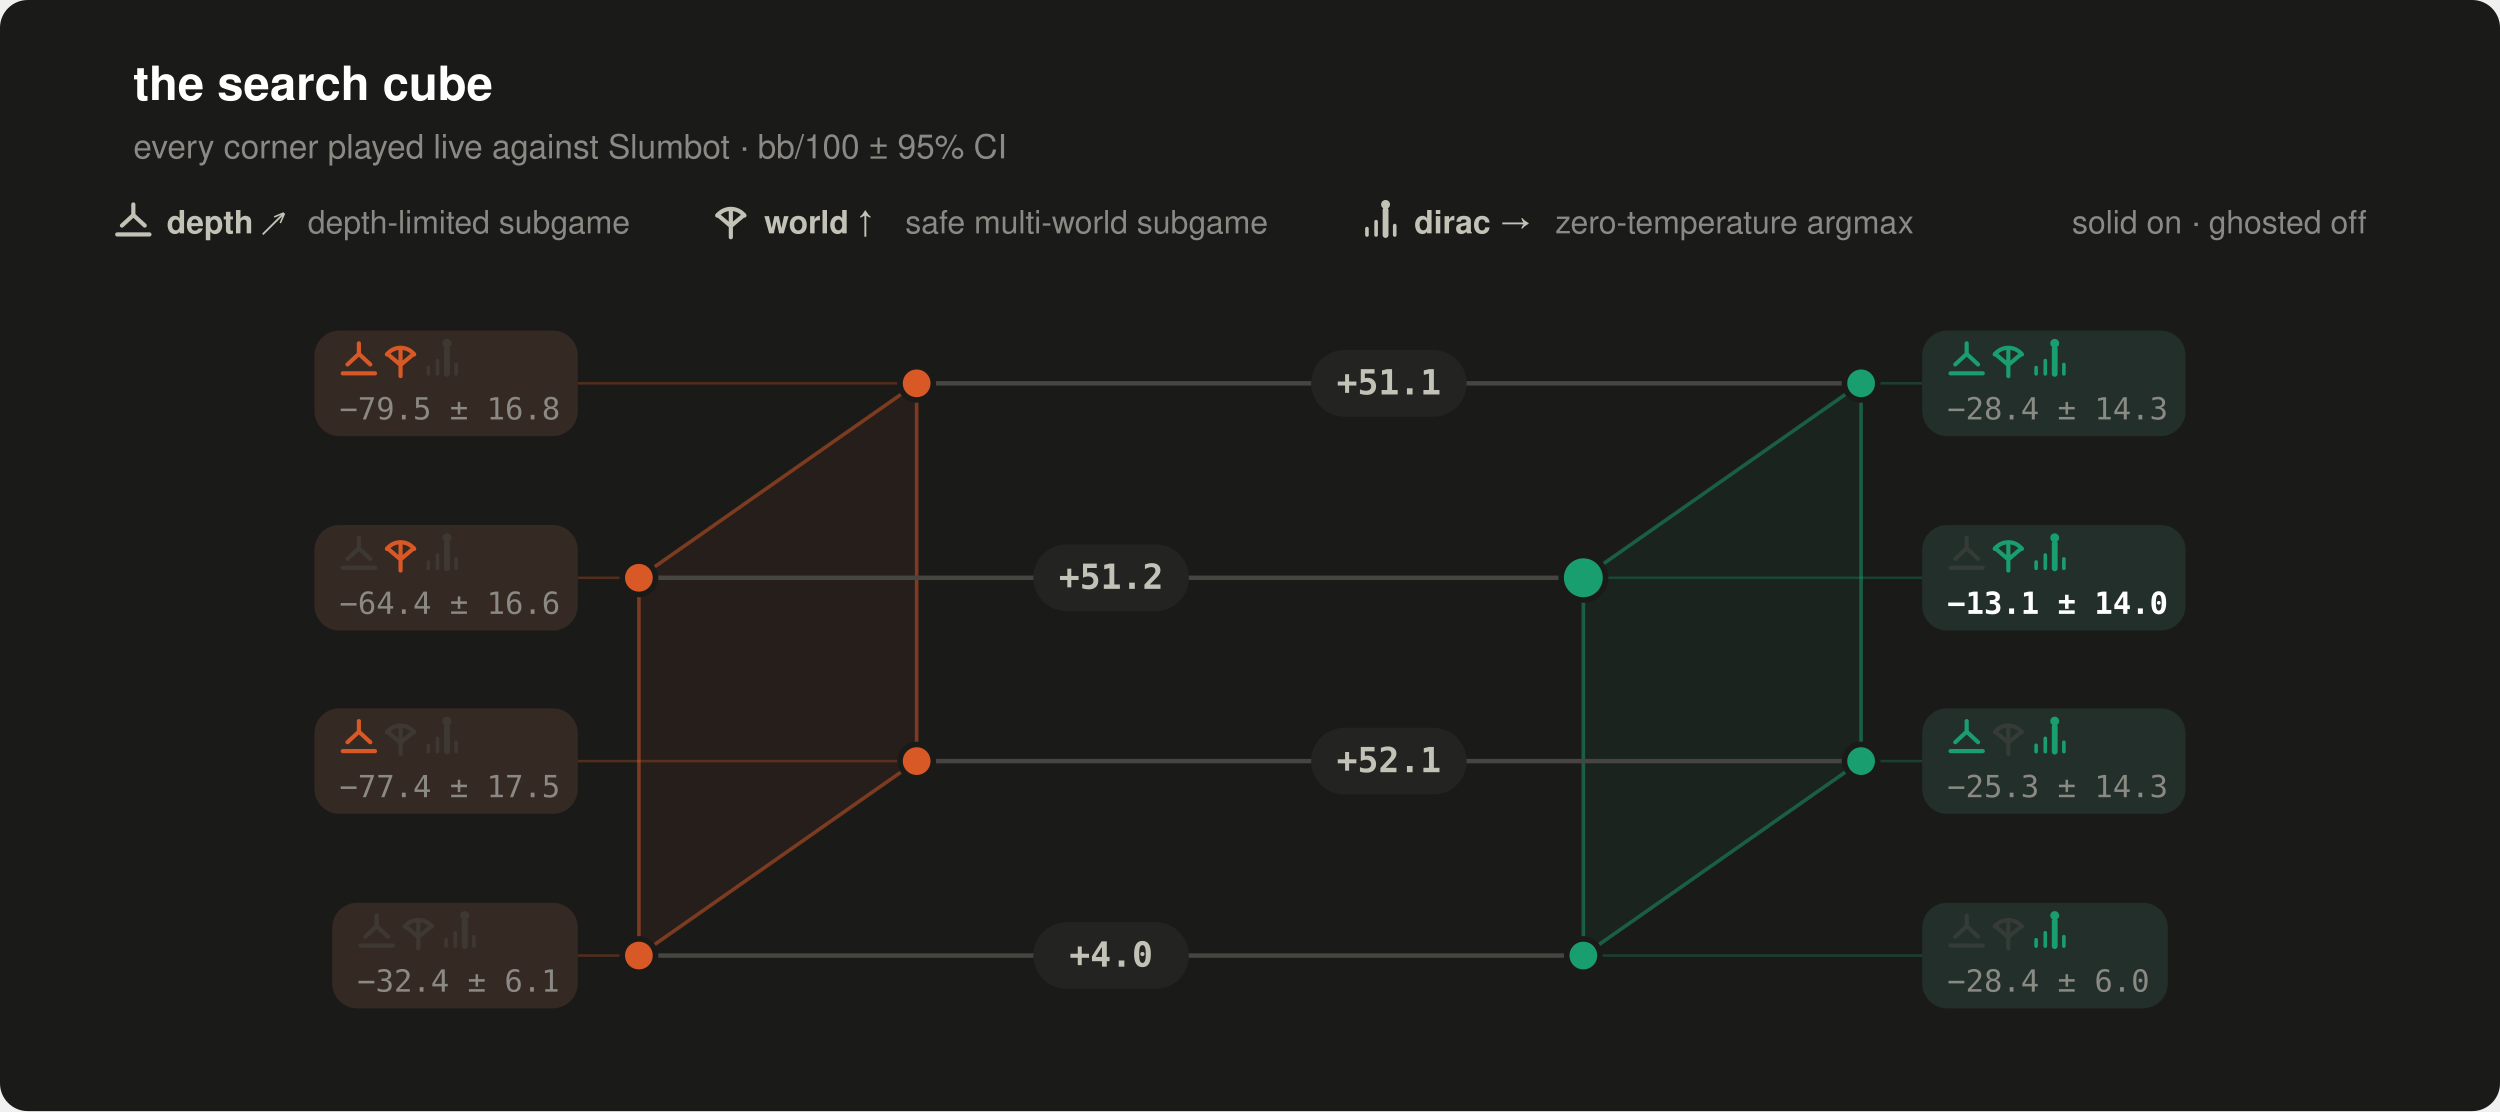
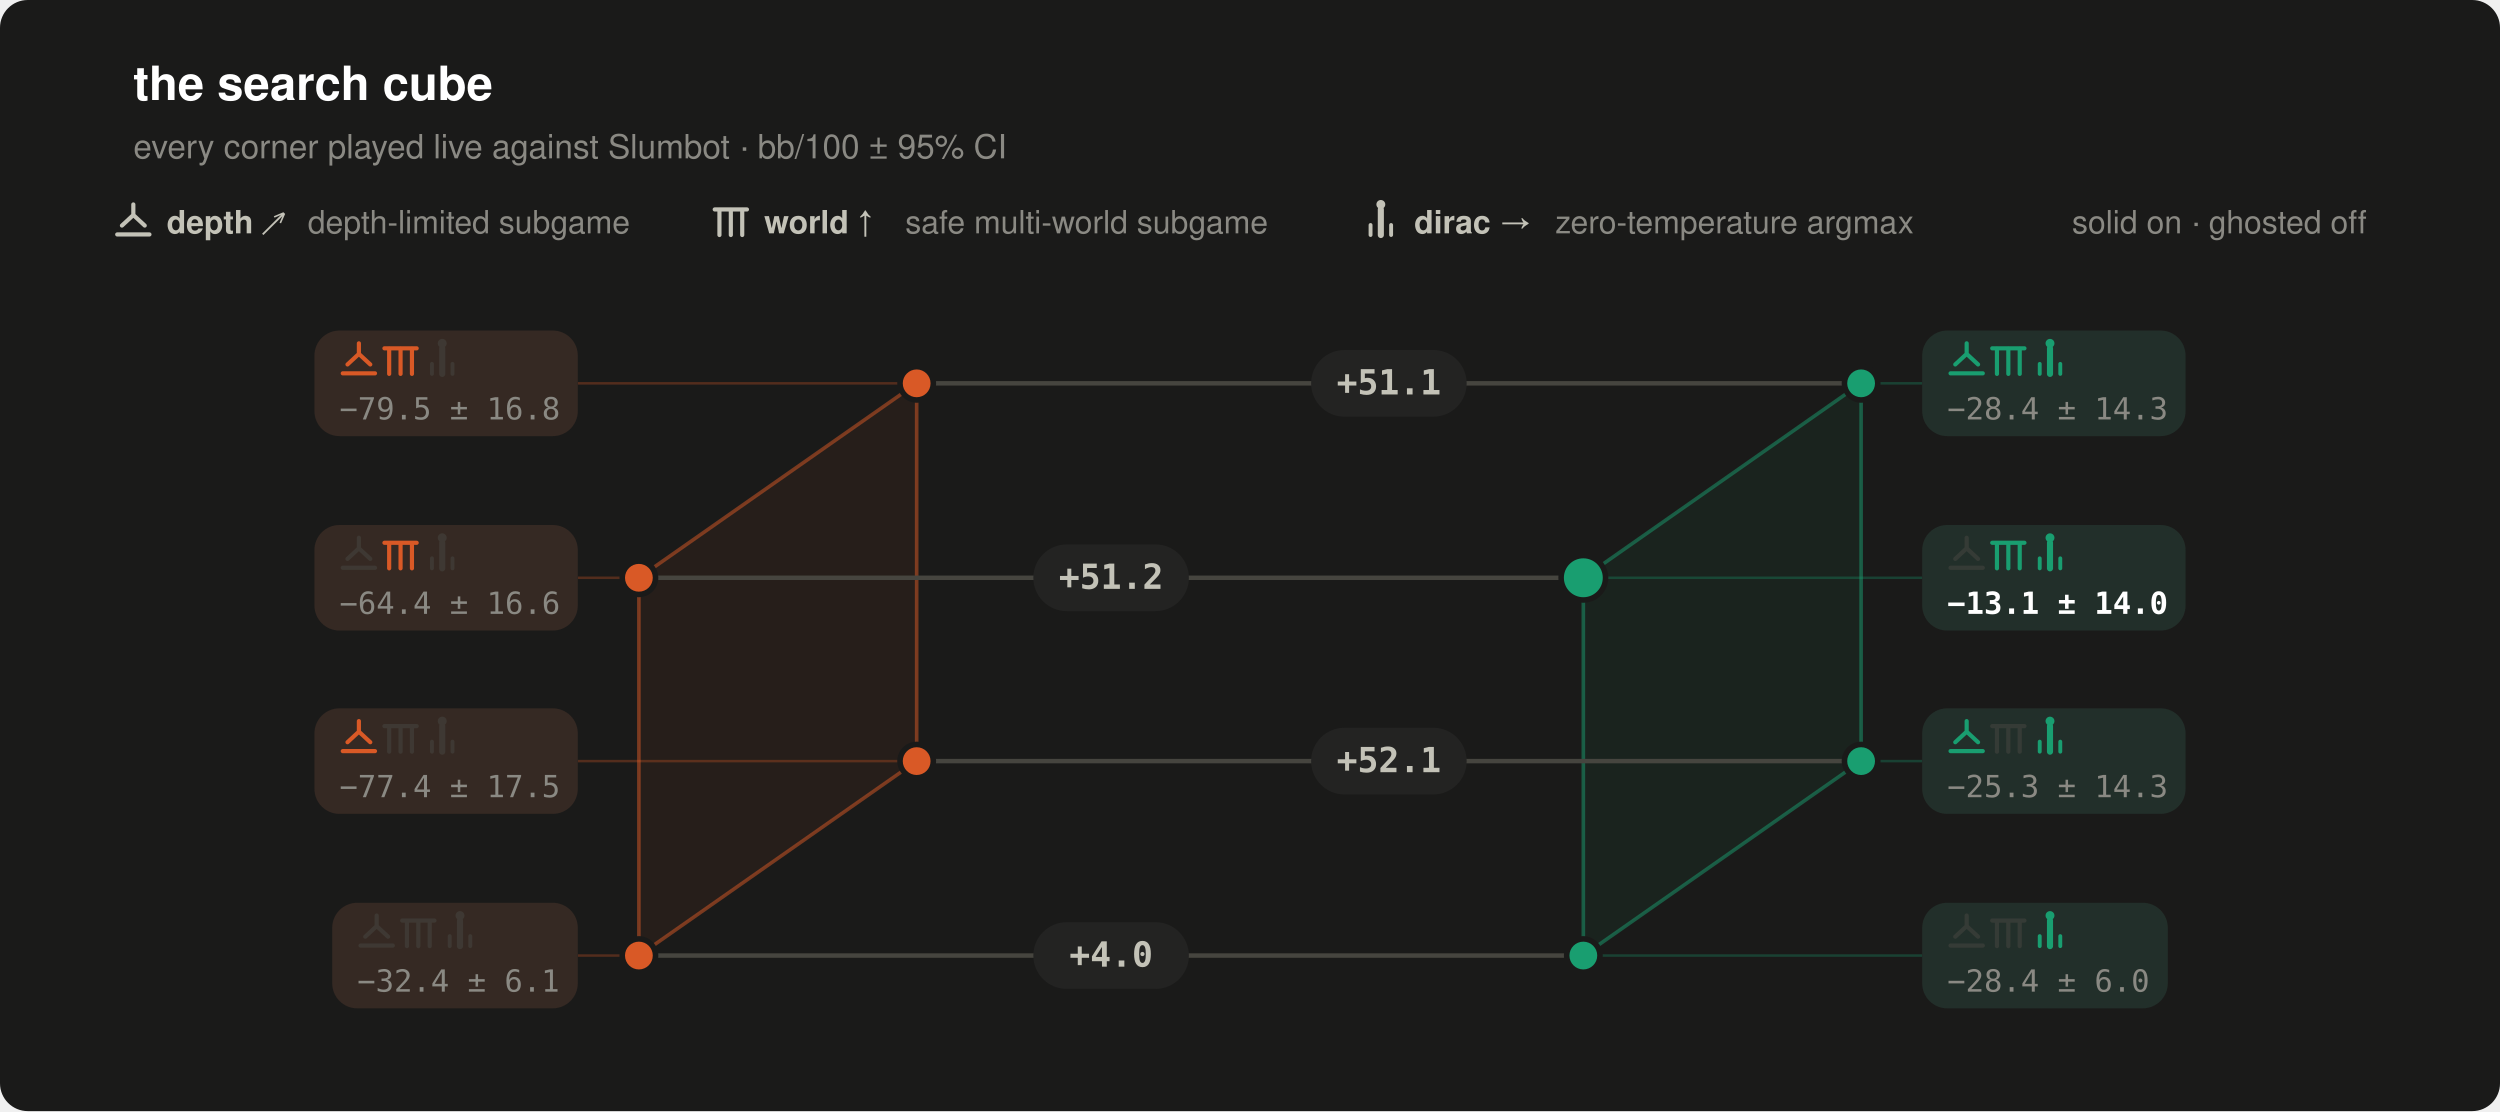
<svg xmlns="http://www.w3.org/2000/svg" viewBox="0 0 900 400" width="900" height="400" font-family="-apple-system, BlinkMacSystemFont, 'Segoe UI', Helvetica, Arial, sans-serif">
  <rect x="0.0" y="0.0" width="900.0" height="400.0" rx="10" fill="#1a1a19" opacity="1" />
  <text x="48.0" y="36.0" fill="#ffffff" font-family="-apple-system, BlinkMacSystemFont, 'Segoe UI', Helvetica, Arial, sans-serif" font-size="17" font-weight="600" text-anchor="start">the search cube</text>
  <text x="48.0" y="57.0" fill="#8a8983" font-family="-apple-system, BlinkMacSystemFont, 'Segoe UI', Helvetica, Arial, sans-serif" font-size="12" font-weight="400" text-anchor="start">every corner played live against Slumbot · bb/100 ± 95% CI</text>
  <polygon points="230.0,344.0 330.0,274.0 330.0,138.0 230.0,208.0" fill="#d95926" opacity="0.07" />
  <line x1="230.0" y1="344.0" x2="330.0" y2="274.0" stroke="#d95926" stroke-width="1.3" opacity="0.5" />
  <line x1="330.0" y1="274.0" x2="330.0" y2="138.0" stroke="#d95926" stroke-width="1.3" opacity="0.5" />
  <line x1="330.0" y1="138.0" x2="230.0" y2="208.0" stroke="#d95926" stroke-width="1.3" opacity="0.5" />
  <line x1="230.0" y1="208.0" x2="230.0" y2="344.0" stroke="#d95926" stroke-width="1.3" opacity="0.5" />
  <polygon points="570.0,344.0 670.0,274.0 670.0,138.0 570.0,208.0" fill="#199e70" opacity="0.07" />
  <line x1="570.0" y1="344.0" x2="670.0" y2="274.0" stroke="#199e70" stroke-width="1.3" opacity="0.5" />
  <line x1="670.0" y1="274.0" x2="670.0" y2="138.0" stroke="#199e70" stroke-width="1.3" opacity="0.5" />
  <line x1="670.0" y1="138.0" x2="570.0" y2="208.0" stroke="#199e70" stroke-width="1.3" opacity="0.5" />
  <line x1="570.0" y1="208.0" x2="570.0" y2="344.0" stroke="#199e70" stroke-width="1.3" opacity="0.5" />
  <line x1="230.0" y1="344.0" x2="570.0" y2="344.0" stroke="#46453f" stroke-width="1.6" opacity="1" />
  <rect x="372.0" y="332.0" width="56.0" height="24.0" rx="12" fill="#232322" opacity="1" />
  <text x="400.0" y="348.0" fill="#c3c2b7" font-family="ui-monospace, SFMono-Regular, Menlo, monospace" font-size="12.5" font-weight="600" text-anchor="middle">+4.0</text>
  <line x1="330.0" y1="274.0" x2="670.0" y2="274.0" stroke="#46453f" stroke-width="1.6" opacity="1" />
  <rect x="472.0" y="262.0" width="56.0" height="24.0" rx="12" fill="#232322" opacity="1" />
  <text x="500.0" y="278.0" fill="#c3c2b7" font-family="ui-monospace, SFMono-Regular, Menlo, monospace" font-size="12.5" font-weight="600" text-anchor="middle">+52.1</text>
  <line x1="330.0" y1="138.0" x2="670.0" y2="138.0" stroke="#46453f" stroke-width="1.6" opacity="1" />
  <rect x="472.0" y="126.0" width="56.0" height="24.0" rx="12" fill="#232322" opacity="1" />
  <text x="500.0" y="142.0" fill="#c3c2b7" font-family="ui-monospace, SFMono-Regular, Menlo, monospace" font-size="12.5" font-weight="600" text-anchor="middle">+51.1</text>
  <line x1="230.0" y1="208.0" x2="570.0" y2="208.0" stroke="#46453f" stroke-width="1.6" opacity="1" />
  <rect x="372.0" y="196.0" width="56.0" height="24.0" rx="12" fill="#232322" opacity="1" />
  <text x="400.0" y="212.0" fill="#c3c2b7" font-family="ui-monospace, SFMono-Regular, Menlo, monospace" font-size="12.5" font-weight="600" text-anchor="middle">+51.2</text>
  <line x1="208.0" y1="344.0" x2="230.0" y2="344.0" stroke="#d95926" stroke-width="0.9" opacity="0.3" />
  <circle cx="230.0" cy="344.0" r="7.0" fill="#1a1a19" />
  <circle cx="230.0" cy="344.0" r="5.0" fill="#d95926" />
  <rect x="119.6" y="325.0" width="88.4" height="38.0" rx="9" fill="#232322" opacity="1" />
  <rect x="119.6" y="325.0" width="88.4" height="38.0" rx="9" fill="#d95926" opacity="0.1" />
  <g transform="translate(135.6,336.0)" opacity="0.55">
    <path d="M0,-6.4 L0,-2.6 M0,-2.6 L-4.1,1.2 M0,-2.6 L4.1,1.2" fill="none" stroke="#46453f" stroke-linecap="round" stroke-linejoin="round" stroke-width="1.5" />
    <path d="M-5.8,4.4 L5.8,4.4" fill="none" stroke="#46453f" stroke-linecap="round" stroke-linejoin="round" stroke-width="1.5" />
  </g>
  <g transform="translate(150.6,336.0)" opacity="0.55">
-     <path d="M0,5.4 L0,1.4 M0,1.4 L-4.7,-2.6 M0,1.4 L0,-4.4 M0,1.4 L4.7,-2.6" fill="none" stroke="#46453f" stroke-linecap="round" stroke-linejoin="round" stroke-width="1.5" />
-     <path d="M-4.9,-2.4 A6.2,6.2 0 0 1 4.9,-2.4" fill="none" stroke="#46453f" stroke-linecap="round" stroke-linejoin="round" stroke-width="1.5" />
+     <path d="M-5.8,-4.6 L5.8,-4.6" fill="none" stroke="#46453f" stroke-linecap="round" stroke-linejoin="round" stroke-width="1.5" />
+     <path d="M-4.1,-4.4 L-4.1,4.6 M0,-4.4 L0,4.6 M4.1,-4.4 L4.1,4.6" fill="none" stroke="#46453f" stroke-linecap="round" stroke-linejoin="round" stroke-width="1.5" />
  </g>
  <g transform="translate(165.6,336.0)" opacity="0.55">
-     <path d="M-5.0,4.6 L-5.0,2.3" fill="none" stroke="#46453f" stroke-linecap="round" stroke-linejoin="round" stroke-width="1.3" />
-     <path d="M-1.7,4.6 L-1.7,-0.2" fill="none" stroke="#46453f" stroke-linecap="round" stroke-linejoin="round" stroke-width="1.3" />
-     <path d="M1.7,4.6 L1.7,-4.4" fill="none" stroke="#46453f" stroke-linecap="round" stroke-linejoin="round" stroke-width="2.1" />
-     <path d="M5.0,4.6 L5.0,1.2" fill="none" stroke="#46453f" stroke-linecap="round" stroke-linejoin="round" stroke-width="1.3" />
-     <circle cx="1.7" cy="-6.4" r="1.6" fill="#46453f" />
+     <path d="M-3.7,4.6 L-3.7,1.0" fill="none" stroke="#46453f" stroke-linecap="round" stroke-linejoin="round" stroke-width="1.4" />
+     <path d="M0,4.6 L0,-4.6" fill="none" stroke="#46453f" stroke-linecap="round" stroke-linejoin="round" stroke-width="2.2" />
+     <path d="M3.7,4.6 L3.7,1.0" fill="none" stroke="#46453f" stroke-linecap="round" stroke-linejoin="round" stroke-width="1.4" />
+     <circle cx="0" cy="-6.4" r="1.6" fill="#46453f" />
  </g>
  <text x="128.6" y="357.0" fill="#8a8983" font-family="ui-monospace, SFMono-Regular, Menlo, monospace" font-size="11" font-weight="400" text-anchor="start">−32.4 ± 6.1</text>
  <line x1="208.0" y1="274.0" x2="330.0" y2="274.0" stroke="#d95926" stroke-width="0.9" opacity="0.3" />
  <circle cx="330.0" cy="274.0" r="7.0" fill="#1a1a19" />
  <circle cx="330.0" cy="274.0" r="5.0" fill="#d95926" />
  <rect x="113.2" y="255.0" width="94.8" height="38.0" rx="9" fill="#232322" opacity="1" />
  <rect x="113.2" y="255.0" width="94.8" height="38.0" rx="9" fill="#d95926" opacity="0.1" />
  <g transform="translate(129.2,266.0)" opacity="1">
    <path d="M0,-6.4 L0,-2.6 M0,-2.6 L-4.1,1.2 M0,-2.6 L4.1,1.2" fill="none" stroke="#d95926" stroke-linecap="round" stroke-linejoin="round" stroke-width="1.5" />
    <path d="M-5.8,4.4 L5.8,4.4" fill="none" stroke="#d95926" stroke-linecap="round" stroke-linejoin="round" stroke-width="1.5" />
  </g>
  <g transform="translate(144.2,266.0)" opacity="0.55">
-     <path d="M0,5.4 L0,1.4 M0,1.4 L-4.7,-2.6 M0,1.4 L0,-4.4 M0,1.4 L4.7,-2.6" fill="none" stroke="#46453f" stroke-linecap="round" stroke-linejoin="round" stroke-width="1.5" />
-     <path d="M-4.9,-2.4 A6.2,6.2 0 0 1 4.9,-2.4" fill="none" stroke="#46453f" stroke-linecap="round" stroke-linejoin="round" stroke-width="1.5" />
+     <path d="M-5.8,-4.6 L5.8,-4.6" fill="none" stroke="#46453f" stroke-linecap="round" stroke-linejoin="round" stroke-width="1.5" />
+     <path d="M-4.1,-4.4 L-4.1,4.6 M0,-4.4 L0,4.6 M4.1,-4.4 L4.1,4.6" fill="none" stroke="#46453f" stroke-linecap="round" stroke-linejoin="round" stroke-width="1.5" />
  </g>
  <g transform="translate(159.2,266.0)" opacity="0.55">
-     <path d="M-5.0,4.6 L-5.0,2.3" fill="none" stroke="#46453f" stroke-linecap="round" stroke-linejoin="round" stroke-width="1.3" />
-     <path d="M-1.7,4.6 L-1.7,-0.2" fill="none" stroke="#46453f" stroke-linecap="round" stroke-linejoin="round" stroke-width="1.3" />
-     <path d="M1.7,4.6 L1.7,-4.4" fill="none" stroke="#46453f" stroke-linecap="round" stroke-linejoin="round" stroke-width="2.1" />
-     <path d="M5.0,4.6 L5.0,1.2" fill="none" stroke="#46453f" stroke-linecap="round" stroke-linejoin="round" stroke-width="1.3" />
-     <circle cx="1.7" cy="-6.4" r="1.6" fill="#46453f" />
+     <path d="M-3.7,4.6 L-3.7,1.0" fill="none" stroke="#46453f" stroke-linecap="round" stroke-linejoin="round" stroke-width="1.4" />
+     <path d="M0,4.6 L0,-4.6" fill="none" stroke="#46453f" stroke-linecap="round" stroke-linejoin="round" stroke-width="2.2" />
+     <path d="M3.7,4.6 L3.7,1.0" fill="none" stroke="#46453f" stroke-linecap="round" stroke-linejoin="round" stroke-width="1.4" />
+     <circle cx="0" cy="-6.4" r="1.6" fill="#46453f" />
  </g>
  <text x="122.2" y="287.0" fill="#8a8983" font-family="ui-monospace, SFMono-Regular, Menlo, monospace" font-size="11" font-weight="400" text-anchor="start">−77.4 ± 17.5</text>
  <line x1="208.0" y1="208.0" x2="230.0" y2="208.0" stroke="#d95926" stroke-width="0.9" opacity="0.3" />
  <circle cx="230.0" cy="208.0" r="7.0" fill="#1a1a19" />
  <circle cx="230.0" cy="208.0" r="5.0" fill="#d95926" />
  <rect x="113.2" y="189.0" width="94.8" height="38.0" rx="9" fill="#232322" opacity="1" />
  <rect x="113.2" y="189.0" width="94.8" height="38.0" rx="9" fill="#d95926" opacity="0.1" />
  <g transform="translate(129.2,200.0)" opacity="0.55">
    <path d="M0,-6.4 L0,-2.6 M0,-2.6 L-4.1,1.2 M0,-2.6 L4.1,1.2" fill="none" stroke="#46453f" stroke-linecap="round" stroke-linejoin="round" stroke-width="1.5" />
    <path d="M-5.8,4.4 L5.8,4.4" fill="none" stroke="#46453f" stroke-linecap="round" stroke-linejoin="round" stroke-width="1.5" />
  </g>
  <g transform="translate(144.2,200.0)" opacity="1">
-     <path d="M0,5.4 L0,1.4 M0,1.4 L-4.7,-2.6 M0,1.4 L0,-4.4 M0,1.4 L4.7,-2.6" fill="none" stroke="#d95926" stroke-linecap="round" stroke-linejoin="round" stroke-width="1.5" />
-     <path d="M-4.9,-2.4 A6.2,6.2 0 0 1 4.9,-2.4" fill="none" stroke="#d95926" stroke-linecap="round" stroke-linejoin="round" stroke-width="1.5" />
+     <path d="M-5.8,-4.6 L5.8,-4.6" fill="none" stroke="#d95926" stroke-linecap="round" stroke-linejoin="round" stroke-width="1.5" />
+     <path d="M-4.1,-4.4 L-4.1,4.6 M0,-4.4 L0,4.6 M4.1,-4.4 L4.1,4.6" fill="none" stroke="#d95926" stroke-linecap="round" stroke-linejoin="round" stroke-width="1.5" />
  </g>
  <g transform="translate(159.2,200.0)" opacity="0.55">
-     <path d="M-5.0,4.6 L-5.0,2.3" fill="none" stroke="#46453f" stroke-linecap="round" stroke-linejoin="round" stroke-width="1.3" />
-     <path d="M-1.7,4.6 L-1.7,-0.2" fill="none" stroke="#46453f" stroke-linecap="round" stroke-linejoin="round" stroke-width="1.3" />
-     <path d="M1.7,4.6 L1.7,-4.4" fill="none" stroke="#46453f" stroke-linecap="round" stroke-linejoin="round" stroke-width="2.1" />
-     <path d="M5.0,4.6 L5.0,1.2" fill="none" stroke="#46453f" stroke-linecap="round" stroke-linejoin="round" stroke-width="1.3" />
-     <circle cx="1.7" cy="-6.4" r="1.6" fill="#46453f" />
+     <path d="M-3.7,4.6 L-3.7,1.0" fill="none" stroke="#46453f" stroke-linecap="round" stroke-linejoin="round" stroke-width="1.4" />
+     <path d="M0,4.6 L0,-4.6" fill="none" stroke="#46453f" stroke-linecap="round" stroke-linejoin="round" stroke-width="2.2" />
+     <path d="M3.7,4.6 L3.7,1.0" fill="none" stroke="#46453f" stroke-linecap="round" stroke-linejoin="round" stroke-width="1.4" />
+     <circle cx="0" cy="-6.4" r="1.6" fill="#46453f" />
  </g>
  <text x="122.2" y="221.0" fill="#8a8983" font-family="ui-monospace, SFMono-Regular, Menlo, monospace" font-size="11" font-weight="400" text-anchor="start">−64.4 ± 16.6</text>
  <line x1="208.0" y1="138.0" x2="330.0" y2="138.0" stroke="#d95926" stroke-width="0.9" opacity="0.3" />
  <circle cx="330.0" cy="138.0" r="7.0" fill="#1a1a19" />
  <circle cx="330.0" cy="138.0" r="5.0" fill="#d95926" />
  <rect x="113.2" y="119.0" width="94.8" height="38.0" rx="9" fill="#232322" opacity="1" />
  <rect x="113.2" y="119.0" width="94.8" height="38.0" rx="9" fill="#d95926" opacity="0.1" />
  <g transform="translate(129.2,130.0)" opacity="1">
    <path d="M0,-6.4 L0,-2.6 M0,-2.6 L-4.1,1.2 M0,-2.6 L4.1,1.2" fill="none" stroke="#d95926" stroke-linecap="round" stroke-linejoin="round" stroke-width="1.5" />
    <path d="M-5.8,4.4 L5.8,4.4" fill="none" stroke="#d95926" stroke-linecap="round" stroke-linejoin="round" stroke-width="1.5" />
  </g>
  <g transform="translate(144.2,130.0)" opacity="1">
-     <path d="M0,5.4 L0,1.4 M0,1.4 L-4.7,-2.6 M0,1.4 L0,-4.4 M0,1.4 L4.7,-2.6" fill="none" stroke="#d95926" stroke-linecap="round" stroke-linejoin="round" stroke-width="1.5" />
-     <path d="M-4.9,-2.4 A6.2,6.2 0 0 1 4.9,-2.4" fill="none" stroke="#d95926" stroke-linecap="round" stroke-linejoin="round" stroke-width="1.5" />
+     <path d="M-5.8,-4.6 L5.8,-4.6" fill="none" stroke="#d95926" stroke-linecap="round" stroke-linejoin="round" stroke-width="1.5" />
+     <path d="M-4.1,-4.4 L-4.1,4.6 M0,-4.4 L0,4.6 M4.1,-4.4 L4.1,4.6" fill="none" stroke="#d95926" stroke-linecap="round" stroke-linejoin="round" stroke-width="1.5" />
  </g>
  <g transform="translate(159.2,130.0)" opacity="0.55">
-     <path d="M-5.0,4.6 L-5.0,2.3" fill="none" stroke="#46453f" stroke-linecap="round" stroke-linejoin="round" stroke-width="1.3" />
-     <path d="M-1.7,4.6 L-1.7,-0.2" fill="none" stroke="#46453f" stroke-linecap="round" stroke-linejoin="round" stroke-width="1.3" />
-     <path d="M1.7,4.6 L1.7,-4.4" fill="none" stroke="#46453f" stroke-linecap="round" stroke-linejoin="round" stroke-width="2.1" />
-     <path d="M5.0,4.6 L5.0,1.2" fill="none" stroke="#46453f" stroke-linecap="round" stroke-linejoin="round" stroke-width="1.3" />
-     <circle cx="1.7" cy="-6.4" r="1.6" fill="#46453f" />
+     <path d="M-3.7,4.6 L-3.7,1.0" fill="none" stroke="#46453f" stroke-linecap="round" stroke-linejoin="round" stroke-width="1.4" />
+     <path d="M0,4.6 L0,-4.6" fill="none" stroke="#46453f" stroke-linecap="round" stroke-linejoin="round" stroke-width="2.2" />
+     <path d="M3.7,4.6 L3.7,1.0" fill="none" stroke="#46453f" stroke-linecap="round" stroke-linejoin="round" stroke-width="1.4" />
+     <circle cx="0" cy="-6.4" r="1.6" fill="#46453f" />
  </g>
  <text x="122.2" y="151.0" fill="#8a8983" font-family="ui-monospace, SFMono-Regular, Menlo, monospace" font-size="11" font-weight="400" text-anchor="start">−79.5 ± 16.8</text>
  <line x1="692.0" y1="344.0" x2="570.0" y2="344.0" stroke="#199e70" stroke-width="0.9" opacity="0.3" />
  <circle cx="570.0" cy="344.0" r="7.0" fill="#1a1a19" />
  <circle cx="570.0" cy="344.0" r="5.0" fill="#199e70" />
  <rect x="692.0" y="325.0" width="88.4" height="38.0" rx="9" fill="#232322" opacity="1" />
  <rect x="692.0" y="325.0" width="88.4" height="38.0" rx="9" fill="#199e70" opacity="0.1" />
  <g transform="translate(708.0,336.0)" opacity="0.55">
    <path d="M0,-6.4 L0,-2.6 M0,-2.6 L-4.1,1.2 M0,-2.6 L4.1,1.2" fill="none" stroke="#46453f" stroke-linecap="round" stroke-linejoin="round" stroke-width="1.5" />
    <path d="M-5.8,4.4 L5.8,4.4" fill="none" stroke="#46453f" stroke-linecap="round" stroke-linejoin="round" stroke-width="1.5" />
  </g>
  <g transform="translate(723.0,336.0)" opacity="0.55">
-     <path d="M0,5.4 L0,1.4 M0,1.4 L-4.7,-2.6 M0,1.4 L0,-4.4 M0,1.4 L4.7,-2.6" fill="none" stroke="#46453f" stroke-linecap="round" stroke-linejoin="round" stroke-width="1.5" />
-     <path d="M-4.9,-2.4 A6.2,6.2 0 0 1 4.9,-2.4" fill="none" stroke="#46453f" stroke-linecap="round" stroke-linejoin="round" stroke-width="1.5" />
+     <path d="M-5.8,-4.6 L5.8,-4.6" fill="none" stroke="#46453f" stroke-linecap="round" stroke-linejoin="round" stroke-width="1.5" />
+     <path d="M-4.1,-4.4 L-4.1,4.6 M0,-4.4 L0,4.6 M4.1,-4.4 L4.1,4.6" fill="none" stroke="#46453f" stroke-linecap="round" stroke-linejoin="round" stroke-width="1.5" />
  </g>
  <g transform="translate(738.0,336.0)" opacity="1">
-     <path d="M-5.0,4.6 L-5.0,2.3" fill="none" stroke="#199e70" stroke-linecap="round" stroke-linejoin="round" stroke-width="1.3" />
-     <path d="M-1.7,4.6 L-1.7,-0.2" fill="none" stroke="#199e70" stroke-linecap="round" stroke-linejoin="round" stroke-width="1.3" />
-     <path d="M1.7,4.6 L1.7,-4.4" fill="none" stroke="#199e70" stroke-linecap="round" stroke-linejoin="round" stroke-width="2.1" />
-     <path d="M5.0,4.6 L5.0,1.2" fill="none" stroke="#199e70" stroke-linecap="round" stroke-linejoin="round" stroke-width="1.3" />
-     <circle cx="1.7" cy="-6.4" r="1.6" fill="#199e70" />
+     <path d="M-3.7,4.6 L-3.7,1.0" fill="none" stroke="#199e70" stroke-linecap="round" stroke-linejoin="round" stroke-width="1.4" />
+     <path d="M0,4.6 L0,-4.6" fill="none" stroke="#199e70" stroke-linecap="round" stroke-linejoin="round" stroke-width="2.2" />
+     <path d="M3.7,4.6 L3.7,1.0" fill="none" stroke="#199e70" stroke-linecap="round" stroke-linejoin="round" stroke-width="1.4" />
+     <circle cx="0" cy="-6.4" r="1.6" fill="#199e70" />
  </g>
  <text x="701.0" y="357.0" fill="#8a8983" font-family="ui-monospace, SFMono-Regular, Menlo, monospace" font-size="11" font-weight="400" text-anchor="start">−28.4 ± 6.0</text>
  <line x1="692.0" y1="274.0" x2="670.0" y2="274.0" stroke="#199e70" stroke-width="0.9" opacity="0.3" />
  <circle cx="670.0" cy="274.0" r="7.0" fill="#1a1a19" />
  <circle cx="670.0" cy="274.0" r="5.0" fill="#199e70" />
  <rect x="692.0" y="255.0" width="94.8" height="38.0" rx="9" fill="#232322" opacity="1" />
  <rect x="692.0" y="255.0" width="94.8" height="38.0" rx="9" fill="#199e70" opacity="0.1" />
  <g transform="translate(708.0,266.0)" opacity="1">
    <path d="M0,-6.4 L0,-2.6 M0,-2.6 L-4.1,1.2 M0,-2.6 L4.1,1.2" fill="none" stroke="#199e70" stroke-linecap="round" stroke-linejoin="round" stroke-width="1.5" />
    <path d="M-5.8,4.4 L5.8,4.4" fill="none" stroke="#199e70" stroke-linecap="round" stroke-linejoin="round" stroke-width="1.5" />
  </g>
  <g transform="translate(723.0,266.0)" opacity="0.55">
-     <path d="M0,5.4 L0,1.4 M0,1.4 L-4.7,-2.6 M0,1.4 L0,-4.4 M0,1.4 L4.7,-2.6" fill="none" stroke="#46453f" stroke-linecap="round" stroke-linejoin="round" stroke-width="1.5" />
-     <path d="M-4.9,-2.4 A6.2,6.2 0 0 1 4.9,-2.4" fill="none" stroke="#46453f" stroke-linecap="round" stroke-linejoin="round" stroke-width="1.5" />
+     <path d="M-5.8,-4.6 L5.8,-4.6" fill="none" stroke="#46453f" stroke-linecap="round" stroke-linejoin="round" stroke-width="1.5" />
+     <path d="M-4.1,-4.4 L-4.1,4.6 M0,-4.4 L0,4.6 M4.1,-4.4 L4.1,4.6" fill="none" stroke="#46453f" stroke-linecap="round" stroke-linejoin="round" stroke-width="1.5" />
  </g>
  <g transform="translate(738.0,266.0)" opacity="1">
-     <path d="M-5.0,4.6 L-5.0,2.3" fill="none" stroke="#199e70" stroke-linecap="round" stroke-linejoin="round" stroke-width="1.3" />
-     <path d="M-1.7,4.6 L-1.7,-0.2" fill="none" stroke="#199e70" stroke-linecap="round" stroke-linejoin="round" stroke-width="1.3" />
-     <path d="M1.7,4.6 L1.7,-4.4" fill="none" stroke="#199e70" stroke-linecap="round" stroke-linejoin="round" stroke-width="2.1" />
-     <path d="M5.0,4.6 L5.0,1.2" fill="none" stroke="#199e70" stroke-linecap="round" stroke-linejoin="round" stroke-width="1.3" />
-     <circle cx="1.7" cy="-6.4" r="1.6" fill="#199e70" />
+     <path d="M-3.7,4.6 L-3.7,1.0" fill="none" stroke="#199e70" stroke-linecap="round" stroke-linejoin="round" stroke-width="1.4" />
+     <path d="M0,4.6 L0,-4.6" fill="none" stroke="#199e70" stroke-linecap="round" stroke-linejoin="round" stroke-width="2.2" />
+     <path d="M3.7,4.6 L3.7,1.0" fill="none" stroke="#199e70" stroke-linecap="round" stroke-linejoin="round" stroke-width="1.4" />
+     <circle cx="0" cy="-6.4" r="1.6" fill="#199e70" />
  </g>
  <text x="701.0" y="287.0" fill="#8a8983" font-family="ui-monospace, SFMono-Regular, Menlo, monospace" font-size="11" font-weight="400" text-anchor="start">−25.3 ± 14.3</text>
  <line x1="692.0" y1="208.0" x2="570.0" y2="208.0" stroke="#199e70" stroke-width="0.9" opacity="0.3" />
  <circle cx="570.0" cy="208.0" r="9.0" fill="#1a1a19" />
  <circle cx="570.0" cy="208.0" r="7.0" fill="#199e70" />
  <rect x="692.0" y="189.0" width="94.8" height="38.0" rx="9" fill="#232322" opacity="1" />
  <rect x="692.0" y="189.0" width="94.8" height="38.0" rx="9" fill="#199e70" opacity="0.1" />
  <g transform="translate(708.0,200.0)" opacity="0.55">
    <path d="M0,-6.4 L0,-2.6 M0,-2.6 L-4.1,1.2 M0,-2.6 L4.1,1.2" fill="none" stroke="#46453f" stroke-linecap="round" stroke-linejoin="round" stroke-width="1.5" />
    <path d="M-5.8,4.4 L5.8,4.4" fill="none" stroke="#46453f" stroke-linecap="round" stroke-linejoin="round" stroke-width="1.5" />
  </g>
  <g transform="translate(723.0,200.0)" opacity="1">
-     <path d="M0,5.4 L0,1.4 M0,1.4 L-4.7,-2.6 M0,1.4 L0,-4.4 M0,1.4 L4.7,-2.6" fill="none" stroke="#199e70" stroke-linecap="round" stroke-linejoin="round" stroke-width="1.5" />
-     <path d="M-4.9,-2.4 A6.2,6.2 0 0 1 4.9,-2.4" fill="none" stroke="#199e70" stroke-linecap="round" stroke-linejoin="round" stroke-width="1.5" />
+     <path d="M-5.8,-4.6 L5.8,-4.6" fill="none" stroke="#199e70" stroke-linecap="round" stroke-linejoin="round" stroke-width="1.5" />
+     <path d="M-4.1,-4.4 L-4.1,4.6 M0,-4.4 L0,4.6 M4.1,-4.4 L4.1,4.6" fill="none" stroke="#199e70" stroke-linecap="round" stroke-linejoin="round" stroke-width="1.5" />
  </g>
  <g transform="translate(738.0,200.0)" opacity="1">
-     <path d="M-5.0,4.6 L-5.0,2.3" fill="none" stroke="#199e70" stroke-linecap="round" stroke-linejoin="round" stroke-width="1.3" />
-     <path d="M-1.7,4.6 L-1.7,-0.2" fill="none" stroke="#199e70" stroke-linecap="round" stroke-linejoin="round" stroke-width="1.3" />
-     <path d="M1.7,4.6 L1.7,-4.4" fill="none" stroke="#199e70" stroke-linecap="round" stroke-linejoin="round" stroke-width="2.1" />
-     <path d="M5.0,4.6 L5.0,1.2" fill="none" stroke="#199e70" stroke-linecap="round" stroke-linejoin="round" stroke-width="1.3" />
-     <circle cx="1.7" cy="-6.4" r="1.6" fill="#199e70" />
+     <path d="M-3.7,4.6 L-3.7,1.0" fill="none" stroke="#199e70" stroke-linecap="round" stroke-linejoin="round" stroke-width="1.4" />
+     <path d="M0,4.6 L0,-4.6" fill="none" stroke="#199e70" stroke-linecap="round" stroke-linejoin="round" stroke-width="2.2" />
+     <path d="M3.7,4.6 L3.7,1.0" fill="none" stroke="#199e70" stroke-linecap="round" stroke-linejoin="round" stroke-width="1.4" />
+     <circle cx="0" cy="-6.4" r="1.6" fill="#199e70" />
  </g>
  <text x="701.0" y="221.0" fill="#ffffff" font-family="ui-monospace, SFMono-Regular, Menlo, monospace" font-size="11" font-weight="600" text-anchor="start">−13.1 ± 14.0</text>
  <line x1="692.0" y1="138.0" x2="670.0" y2="138.0" stroke="#199e70" stroke-width="0.9" opacity="0.3" />
  <circle cx="670.0" cy="138.0" r="7.0" fill="#1a1a19" />
  <circle cx="670.0" cy="138.0" r="5.0" fill="#199e70" />
  <rect x="692.0" y="119.0" width="94.8" height="38.0" rx="9" fill="#232322" opacity="1" />
  <rect x="692.0" y="119.0" width="94.8" height="38.0" rx="9" fill="#199e70" opacity="0.1" />
  <g transform="translate(708.0,130.0)" opacity="1">
    <path d="M0,-6.4 L0,-2.6 M0,-2.6 L-4.1,1.2 M0,-2.6 L4.1,1.2" fill="none" stroke="#199e70" stroke-linecap="round" stroke-linejoin="round" stroke-width="1.5" />
    <path d="M-5.8,4.4 L5.8,4.4" fill="none" stroke="#199e70" stroke-linecap="round" stroke-linejoin="round" stroke-width="1.5" />
  </g>
  <g transform="translate(723.0,130.0)" opacity="1">
-     <path d="M0,5.4 L0,1.4 M0,1.4 L-4.7,-2.6 M0,1.4 L0,-4.4 M0,1.4 L4.7,-2.6" fill="none" stroke="#199e70" stroke-linecap="round" stroke-linejoin="round" stroke-width="1.5" />
-     <path d="M-4.9,-2.4 A6.2,6.2 0 0 1 4.9,-2.4" fill="none" stroke="#199e70" stroke-linecap="round" stroke-linejoin="round" stroke-width="1.5" />
+     <path d="M-5.8,-4.6 L5.8,-4.6" fill="none" stroke="#199e70" stroke-linecap="round" stroke-linejoin="round" stroke-width="1.5" />
+     <path d="M-4.1,-4.4 L-4.1,4.6 M0,-4.4 L0,4.6 M4.1,-4.4 L4.1,4.6" fill="none" stroke="#199e70" stroke-linecap="round" stroke-linejoin="round" stroke-width="1.5" />
  </g>
  <g transform="translate(738.0,130.0)" opacity="1">
-     <path d="M-5.0,4.6 L-5.0,2.3" fill="none" stroke="#199e70" stroke-linecap="round" stroke-linejoin="round" stroke-width="1.3" />
-     <path d="M-1.7,4.6 L-1.7,-0.2" fill="none" stroke="#199e70" stroke-linecap="round" stroke-linejoin="round" stroke-width="1.3" />
-     <path d="M1.7,4.6 L1.7,-4.4" fill="none" stroke="#199e70" stroke-linecap="round" stroke-linejoin="round" stroke-width="2.1" />
-     <path d="M5.0,4.6 L5.0,1.2" fill="none" stroke="#199e70" stroke-linecap="round" stroke-linejoin="round" stroke-width="1.3" />
-     <circle cx="1.7" cy="-6.4" r="1.6" fill="#199e70" />
+     <path d="M-3.7,4.6 L-3.7,1.0" fill="none" stroke="#199e70" stroke-linecap="round" stroke-linejoin="round" stroke-width="1.4" />
+     <path d="M0,4.6 L0,-4.6" fill="none" stroke="#199e70" stroke-linecap="round" stroke-linejoin="round" stroke-width="2.2" />
+     <path d="M3.7,4.6 L3.7,1.0" fill="none" stroke="#199e70" stroke-linecap="round" stroke-linejoin="round" stroke-width="1.4" />
+     <circle cx="0" cy="-6.4" r="1.6" fill="#199e70" />
  </g>
  <text x="701.0" y="151.0" fill="#8a8983" font-family="ui-monospace, SFMono-Regular, Menlo, monospace" font-size="11" font-weight="400" text-anchor="start">−28.4 ± 14.3</text>
  <g transform="translate(48.0,80.0)" opacity="1">
    <path d="M0,-6.4 L0,-2.6 M0,-2.6 L-4.1,1.2 M0,-2.6 L4.1,1.2" fill="none" stroke="#c3c2b7" stroke-linecap="round" stroke-linejoin="round" stroke-width="1.5" />
    <path d="M-5.8,4.4 L5.8,4.4" fill="none" stroke="#c3c2b7" stroke-linecap="round" stroke-linejoin="round" stroke-width="1.5" />
  </g>
  <text x="60.0" y="84.0" fill="#c3c2b7" font-family="-apple-system, BlinkMacSystemFont, 'Segoe UI', Helvetica, Arial, sans-serif" font-size="11.5" font-weight="600" text-anchor="start">depth ↗</text>
  <text x="110.8" y="84.0" fill="#8a8983" font-family="-apple-system, BlinkMacSystemFont, 'Segoe UI', Helvetica, Arial, sans-serif" font-size="11.5" font-weight="400" text-anchor="start">depth-limited subgame</text>
  <g transform="translate(263.1,80.0)" opacity="1">
-     <path d="M0,5.4 L0,1.4 M0,1.4 L-4.7,-2.6 M0,1.4 L0,-4.4 M0,1.4 L4.7,-2.6" fill="none" stroke="#c3c2b7" stroke-linecap="round" stroke-linejoin="round" stroke-width="1.5" />
-     <path d="M-4.9,-2.4 A6.2,6.2 0 0 1 4.9,-2.4" fill="none" stroke="#c3c2b7" stroke-linecap="round" stroke-linejoin="round" stroke-width="1.5" />
+     <path d="M-5.8,-4.6 L5.8,-4.6" fill="none" stroke="#c3c2b7" stroke-linecap="round" stroke-linejoin="round" stroke-width="1.5" />
+     <path d="M-4.1,-4.4 L-4.1,4.6 M0,-4.4 L0,4.6 M4.1,-4.4 L4.1,4.6" fill="none" stroke="#c3c2b7" stroke-linecap="round" stroke-linejoin="round" stroke-width="1.5" />
  </g>
  <text x="275.1" y="84.0" fill="#c3c2b7" font-family="-apple-system, BlinkMacSystemFont, 'Segoe UI', Helvetica, Arial, sans-serif" font-size="11.5" font-weight="600" text-anchor="start">world ↑</text>
  <text x="325.9" y="84.0" fill="#8a8983" font-family="-apple-system, BlinkMacSystemFont, 'Segoe UI', Helvetica, Arial, sans-serif" font-size="11.5" font-weight="400" text-anchor="start">safe multi-world subgame</text>
  <g transform="translate(497.1,80.0)" opacity="1">
-     <path d="M-5.0,4.6 L-5.0,2.3" fill="none" stroke="#c3c2b7" stroke-linecap="round" stroke-linejoin="round" stroke-width="1.3" />
-     <path d="M-1.7,4.6 L-1.7,-0.2" fill="none" stroke="#c3c2b7" stroke-linecap="round" stroke-linejoin="round" stroke-width="1.3" />
-     <path d="M1.7,4.6 L1.7,-4.4" fill="none" stroke="#c3c2b7" stroke-linecap="round" stroke-linejoin="round" stroke-width="2.1" />
-     <path d="M5.0,4.6 L5.0,1.2" fill="none" stroke="#c3c2b7" stroke-linecap="round" stroke-linejoin="round" stroke-width="1.3" />
-     <circle cx="1.7" cy="-6.4" r="1.6" fill="#c3c2b7" />
+     <path d="M-3.7,4.6 L-3.7,1.0" fill="none" stroke="#c3c2b7" stroke-linecap="round" stroke-linejoin="round" stroke-width="1.4" />
+     <path d="M0,4.6 L0,-4.6" fill="none" stroke="#c3c2b7" stroke-linecap="round" stroke-linejoin="round" stroke-width="2.2" />
+     <path d="M3.7,4.6 L3.7,1.0" fill="none" stroke="#c3c2b7" stroke-linecap="round" stroke-linejoin="round" stroke-width="1.4" />
+     <circle cx="0" cy="-6.4" r="1.6" fill="#c3c2b7" />
  </g>
  <text x="509.1" y="84.0" fill="#c3c2b7" font-family="-apple-system, BlinkMacSystemFont, 'Segoe UI', Helvetica, Arial, sans-serif" font-size="11.5" font-weight="600" text-anchor="start">dirac →</text>
  <text x="559.9" y="84.0" fill="#8a8983" font-family="-apple-system, BlinkMacSystemFont, 'Segoe UI', Helvetica, Arial, sans-serif" font-size="11.5" font-weight="400" text-anchor="start">zero-temperature argmax</text>
  <text x="852.0" y="84.0" fill="#8a8983" font-family="-apple-system, BlinkMacSystemFont, 'Segoe UI', Helvetica, Arial, sans-serif" font-size="11.5" font-weight="400" text-anchor="end">solid on · ghosted off</text>
</svg>
